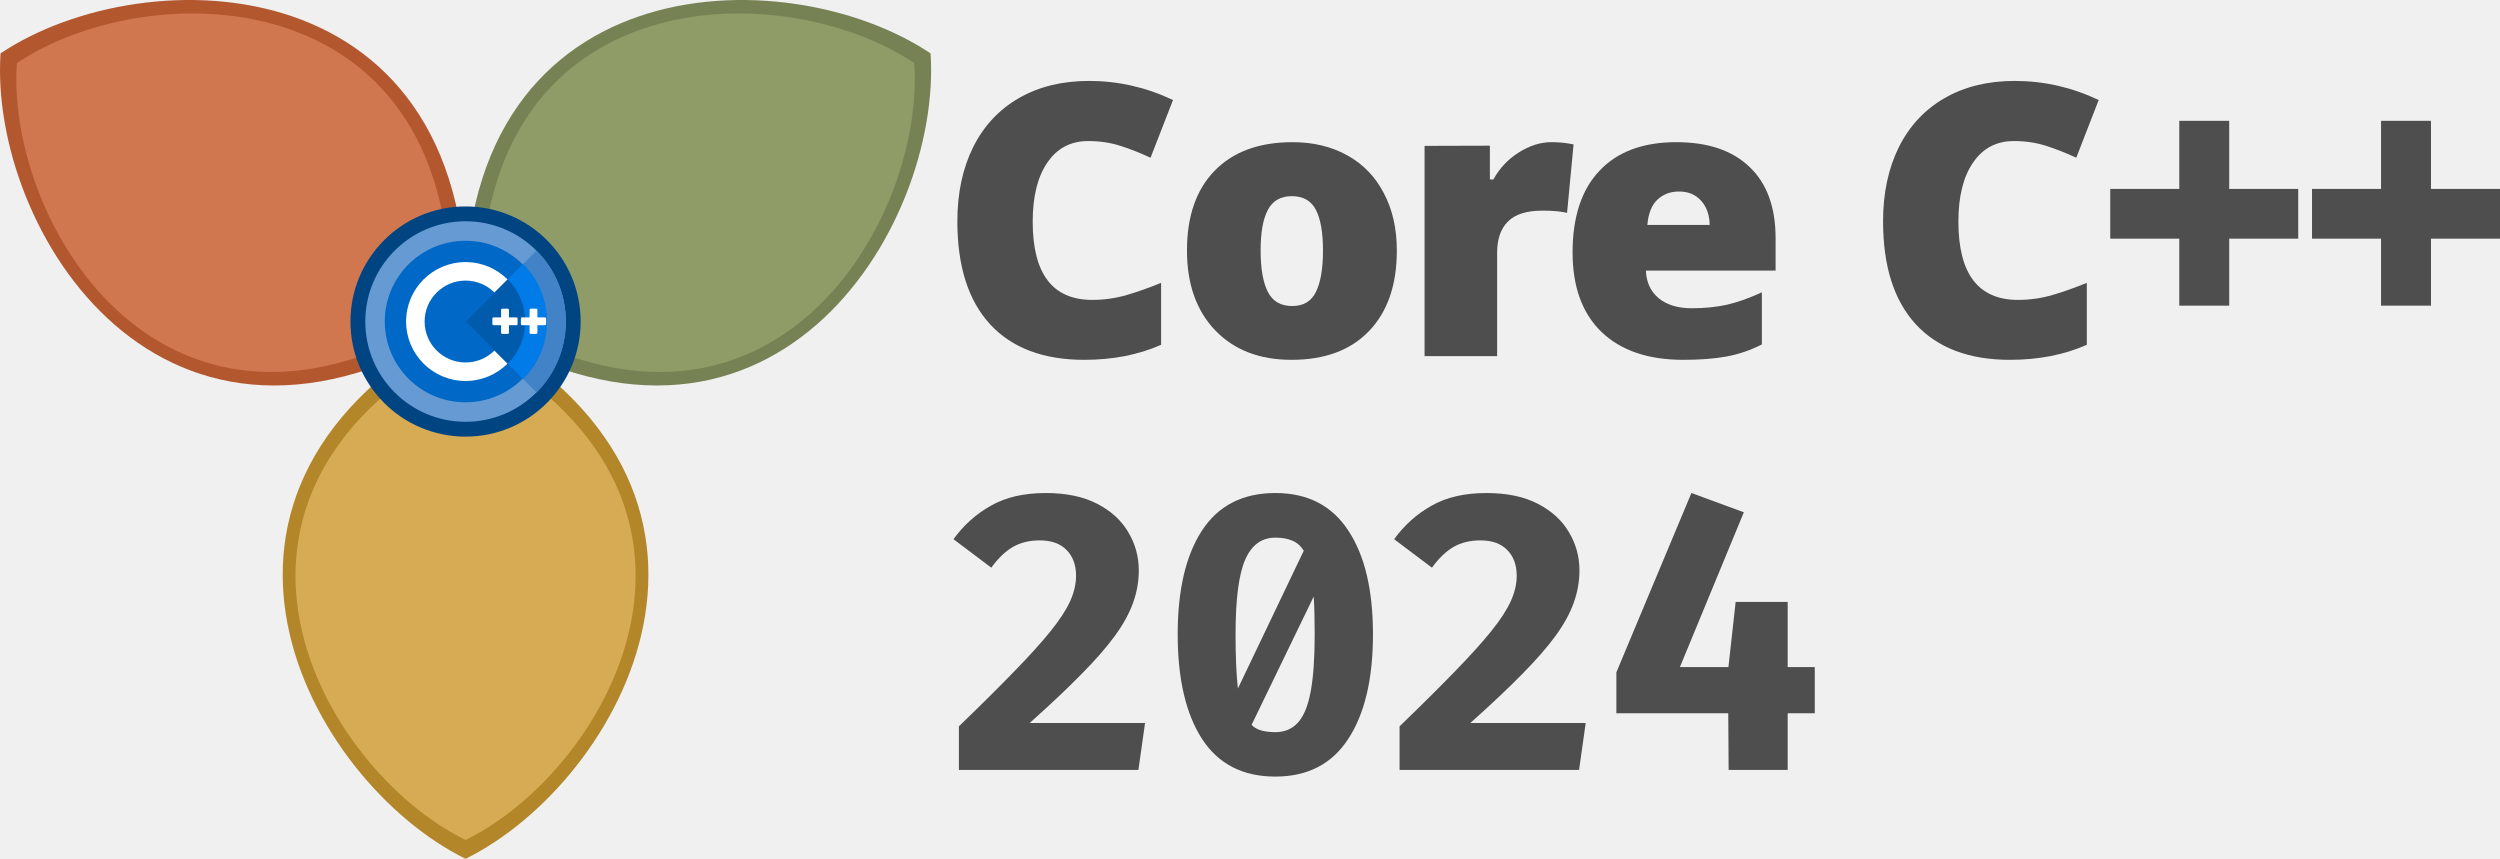
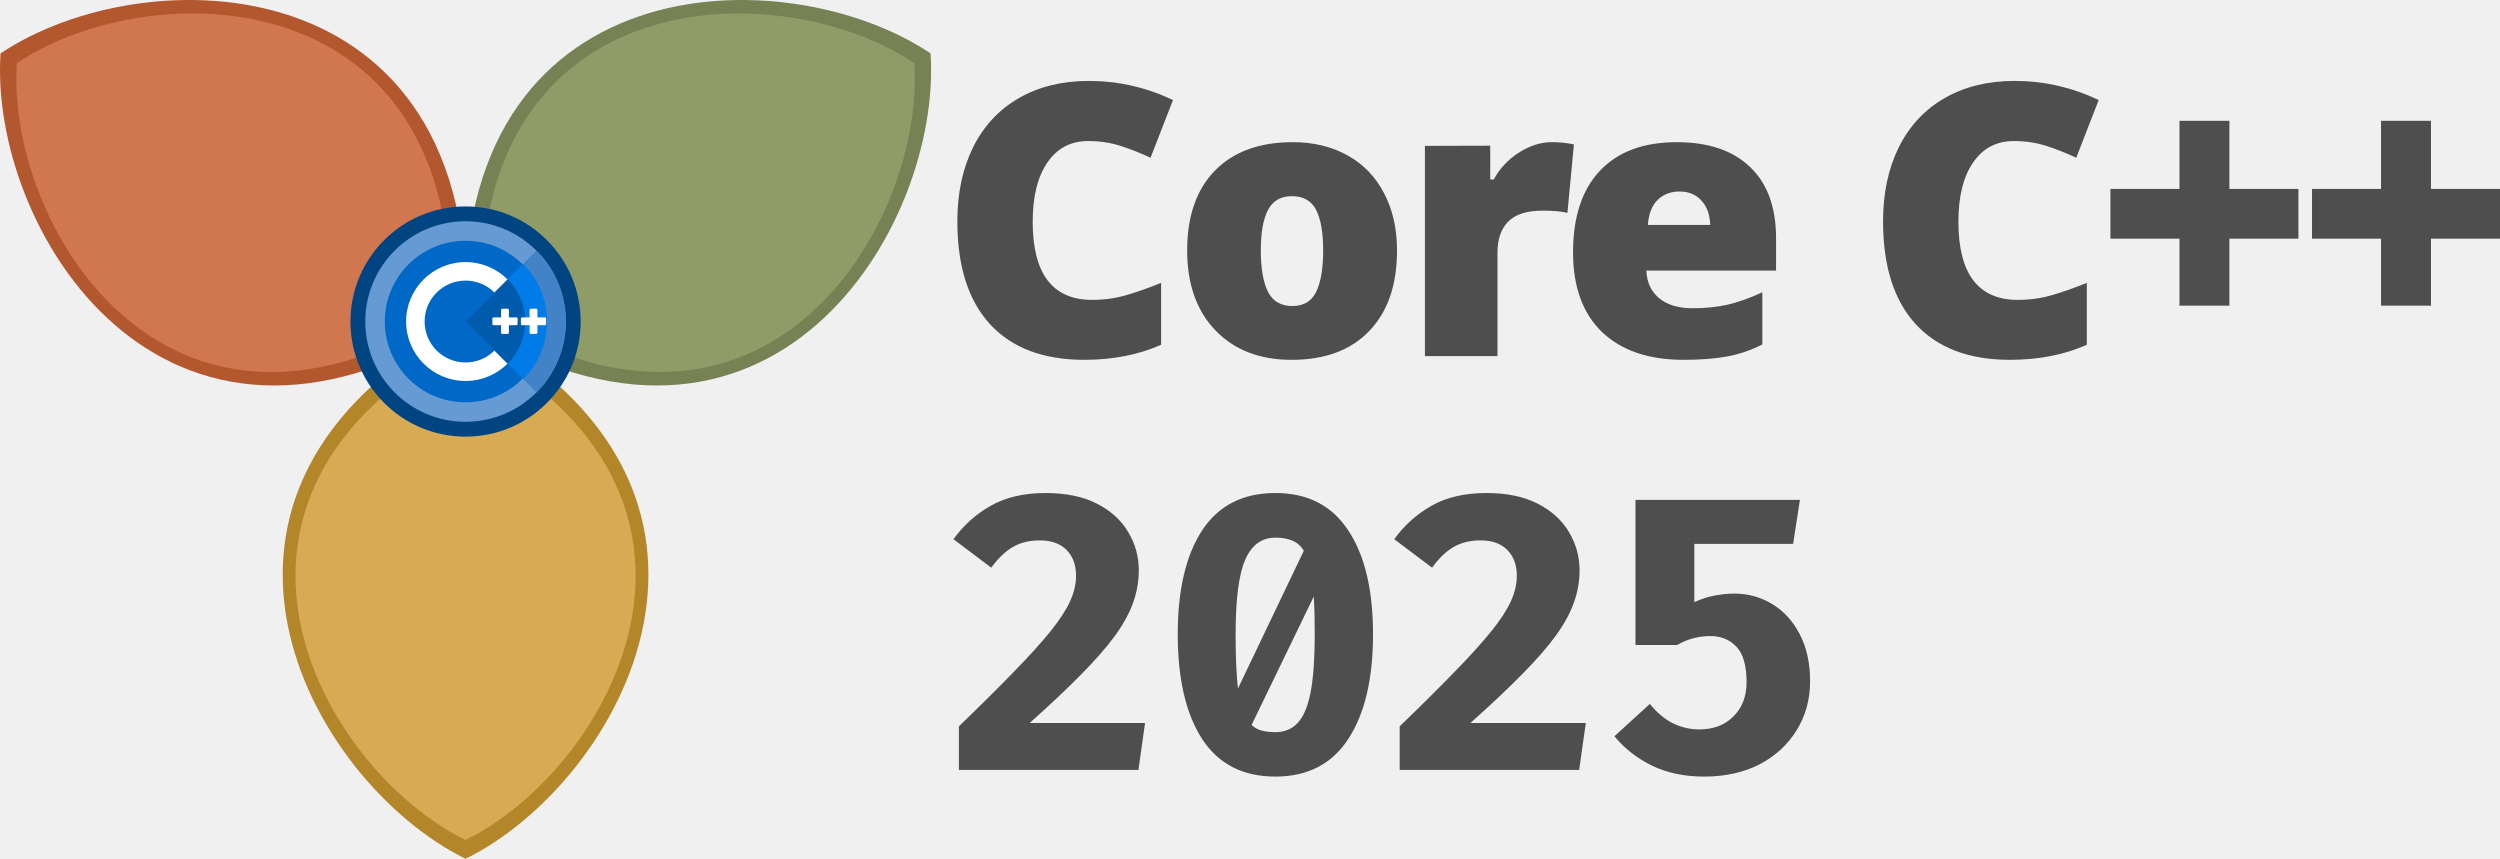
<svg xmlns="http://www.w3.org/2000/svg" version="1.1" id="Layer_1" x="0px" y="0px" width="192.963" height="66.286" viewBox="0 0 192.963 66.286" enable-background="new 0 0 185 188" xml:space="preserve">
  <defs id="defs233">
    <radialGradient gradientUnits="userSpaceOnUse" gradientTransform="matrix(0.498,0,0,0.498,172.2891,79.7388)" r="20.114" cy="-60.055" cx="-310.583" id="SVGID_1_">
      <stop id="stop48" style="stop-color:#FFCF4F" offset="0" />
      <stop id="stop50" style="stop-color:#F4C236" offset="1" />
    </radialGradient>
    <radialGradient gradientUnits="userSpaceOnUse" gradientTransform="matrix(0.498,0,0,0.498,172.2891,79.7388)" r="27.658" cy="-70.27" cx="-322.635" id="SVGID_2_">
      <stop id="stop55" style="stop-color:#08A960" offset="0" />
      <stop id="stop57" style="stop-color:#07914B" offset="1" />
    </radialGradient>
    <radialGradient gradientUnits="userSpaceOnUse" gradientTransform="matrix(0.498,0,0,0.498,172.2891,79.7388)" r="40.54" cy="-109.951" cx="-313.183" id="SVGID_3_">
      <stop id="stop62" style="stop-color:#567FC0" offset="0" />
      <stop id="stop64" style="stop-color:#557FC0" offset="1" />
    </radialGradient>
    <radialGradient gradientUnits="userSpaceOnUse" gradientTransform="matrix(0.498,0,0,0.498,172.2891,79.7388)" r="33.058" cy="-119.916" cx="-301.119" id="SVGID_4_">
      <stop id="stop69" style="stop-color:#E14C40" offset="0" />
      <stop id="stop71" style="stop-color:#CD392D" offset="1" />
    </radialGradient>
    <filter style="color-interpolation-filters:sRGB" id="filter4319">
      <feColorMatrix values="0.21 0.72 0.072 0 0 0.21 0.72 0.072 0 0 0.21 0.72 0.072 0 0 0 0 0 1 0 " id="feColorMatrix4317" />
    </filter>
    <radialGradient gradientUnits="userSpaceOnUse" gradientTransform="matrix(0.498,0,0,0.498,172.2891,79.7388)" r="20.114" cy="66.455" cx="-310.583" id="SVGID_5_">
      <stop id="stop124" style="stop-color:#CCCCCC" offset="0" />
      <stop id="stop126" style="stop-color:#C0C0C0" offset="1" />
    </radialGradient>
    <radialGradient gradientUnits="userSpaceOnUse" gradientTransform="matrix(0.498,0,0,0.498,172.2891,79.7388)" r="27.658" cy="56.241" cx="-322.635" id="SVGID_6_">
      <stop id="stop131" style="stop-color:#A0A0A0" offset="0" />
      <stop id="stop133" style="stop-color:#7B7B7B" offset="1" />
    </radialGradient>
    <radialGradient gradientUnits="userSpaceOnUse" gradientTransform="matrix(0.498,0,0,0.498,172.2891,79.7388)" r="40.54" cy="16.559" cx="-313.183" id="SVGID_7_">
      <stop id="stop138" style="stop-color:#848484" offset="0" />
      <stop id="stop140" style="stop-color:#838383" offset="1" />
    </radialGradient>
    <radialGradient gradientUnits="userSpaceOnUse" gradientTransform="matrix(0.498,0,0,0.498,172.2891,79.7388)" r="33.058" cy="6.594" cx="-301.119" id="SVGID_8_">
      <stop id="stop145" style="stop-color:#626262" offset="0" />
      <stop id="stop147" style="stop-color:#474747" offset="1" />
    </radialGradient>
    <radialGradient gradientUnits="userSpaceOnUse" gradientTransform="matrix(0.498,0,0,0.498,172.2891,79.7388)" r="20.114" cy="192.965" cx="-310.265" id="SVGID_9_">
      <stop id="stop200" style="stop-color:#FFCF4F" offset="0" />
      <stop id="stop202" style="stop-color:#F4C236" offset="1" />
    </radialGradient>
    <radialGradient gradientUnits="userSpaceOnUse" gradientTransform="matrix(0.498,0,0,0.498,172.2891,79.7388)" r="27.658" cy="182.751" cx="-322.317" id="SVGID_10_">
      <stop id="stop207" style="stop-color:#08A960" offset="0" />
      <stop id="stop209" style="stop-color:#07914B" offset="1" />
    </radialGradient>
    <radialGradient gradientUnits="userSpaceOnUse" gradientTransform="matrix(0.498,0,0,0.498,172.2891,79.7388)" r="40.54" cy="143.069" cx="-312.865" id="SVGID_11_">
      <stop id="stop214" style="stop-color:#567FC0" offset="0" />
      <stop id="stop216" style="stop-color:#557FC0" offset="1" />
    </radialGradient>
    <radialGradient gradientUnits="userSpaceOnUse" gradientTransform="matrix(0.498,0,0,0.498,172.2891,79.7388)" r="33.058" cy="133.104" cx="-300.801" id="SVGID_12_">
      <stop id="stop221" style="stop-color:#E14C40" offset="0" />
      <stop id="stop223" style="stop-color:#CD392D" offset="1" />
    </radialGradient>
  </defs>
  <g id="layer2" style="display:none" transform="translate(-3.1831818e-8,0.5142064)">
    <g id="g133" transform="matrix(1.027803,0,0,1.027803,-5.588682,8.377717)">
      <g aria-label="Core C++ 2022 " id="text94" style="font-size:28.54px;line-height:0;font-family:'WLM Idea';-inkscape-font-specification:'WLM Idea';letter-spacing:0px;word-spacing:0px;fill:#4e4e4e;stroke-width:0.557px">
        <path d="m 87.157,1.941 q -1.965,0 -3.066,1.617 -1.101,1.603 -1.101,4.431 0,5.881 4.473,5.881 1.352,0 2.62,-0.376 1.268,-0.376 2.55,-0.906 v 4.654 q -2.55,1.129 -5.769,1.129 -4.613,0 -7.079,-2.676 -2.453,-2.676 -2.453,-7.734 0,-3.163 1.185,-5.56 1.198,-2.397 3.428,-3.679 2.244,-1.296 5.268,-1.296 3.303,0 6.313,1.435 L 91.84,3.195 Q 90.711,2.666 89.582,2.303 88.453,1.941 87.157,1.941 Z" style="line-height:110%;letter-spacing:-1.013px" id="path9544" />
        <path d="m 110.35,10.163 q 0,3.874 -2.09,6.048 -2.076,2.16 -5.825,2.16 -3.595,0 -5.727,-2.216 -2.118,-2.216 -2.118,-5.992 0,-3.86 2.076,-5.992 2.09,-2.146 5.853,-2.146 2.327,0 4.111,0.989 1.784,0.989 2.745,2.843 0.975,1.839 0.975,4.306 z m -10.229,0 q 0,2.035 0.543,3.108 0.543,1.059 1.826,1.059 1.268,0 1.784,-1.059 0.53,-1.073 0.53,-3.108 0,-2.021 -0.53,-3.052 -0.53,-1.031 -1.812,-1.031 -1.254,0 -1.798,1.031 -0.543,1.017 -0.543,3.052 z" style="line-height:110%;letter-spacing:-1.013px" id="path9546" />
        <path d="m 121.977,2.025 q 0.711,0 1.352,0.111 l 0.307,0.056 -0.488,5.142 q -0.669,-0.167 -1.853,-0.167 -1.784,0 -2.592,0.822 -0.808,0.808 -0.808,2.341 v 7.762 H 112.445 V 2.303 l 4.905,-0.014 v 2.536 h 0.265 q 0.683,-1.254 1.895,-2.021 1.226,-0.78 2.467,-0.78 z" style="line-height:110%;letter-spacing:-1.013px" id="path9548" />
        <path d="m 131.875,18.371 q -3.944,0 -6.132,-2.09 -2.174,-2.104 -2.174,-5.978 0,-3.999 2.021,-6.132 2.021,-2.146 5.769,-2.146 3.567,0 5.505,1.867 1.951,1.853 1.951,5.351 v 2.425 h -9.741 q 0.056,1.324 0.962,2.076 0.92,0.753 2.494,0.753 1.435,0 2.634,-0.265 1.212,-0.279 2.62,-0.934 v 3.916 q -1.282,0.655 -2.648,0.906 -1.366,0.251 -3.261,0.251 z M 131.555,5.731 q -0.962,0 -1.617,0.613 -0.641,0.599 -0.753,1.895 h 4.682 q -0.028,-1.143 -0.655,-1.826 -0.613,-0.683 -1.658,-0.683 z" style="line-height:110%;letter-spacing:-1.013px" id="path9550" />
        <path d="m 156.675,1.941 q -1.965,0 -3.066,1.617 -1.101,1.603 -1.101,4.431 0,5.881 4.473,5.881 1.352,0 2.62,-0.376 1.268,-0.376 2.55,-0.906 v 4.654 q -2.55,1.129 -5.769,1.129 -4.613,0 -7.079,-2.676 -2.453,-2.676 -2.453,-7.734 0,-3.163 1.185,-5.56 1.198,-2.397 3.428,-3.679 2.244,-1.296 5.268,-1.296 3.303,0 6.313,1.435 l -1.686,4.334 q -1.129,-0.53 -2.258,-0.892 -1.129,-0.362 -2.425,-0.362 z" style="line-height:110%;letter-spacing:-1.013px" id="path9552" />
        <path d="M 169.11,9.271 H 163.926 V 5.536 h 5.184 V 0.422 h 3.749 V 5.536 h 5.184 v 3.735 h -5.184 v 5.031 h -3.749 z" style="line-height:110%;letter-spacing:-1.013px" id="path9554" />
        <path d="M 184.248,9.271 H 179.064 V 5.536 h 5.184 V 0.422 h 3.749 V 5.536 h 5.184 v 3.735 h -5.184 v 5.031 h -3.749 z" style="line-height:110%;letter-spacing:-1.013px" id="path9556" />
        <path d="m 83.962,28.373 q 2.312,0 3.864,0.805 1.566,0.805 2.342,2.137 0.79,1.317 0.79,2.869 0,1.229 -0.424,2.415 -0.41,1.171 -1.361,2.488 -0.951,1.303 -2.532,2.898 -1.566,1.595 -3.878,3.659 h 8.664 l -0.498,3.527 H 77.449 v -3.278 q 2.503,-2.415 4.186,-4.157 1.698,-1.742 2.708,-3 1.025,-1.273 1.464,-2.254 0.439,-0.981 0.439,-1.888 0,-1.229 -0.717,-1.947 -0.703,-0.717 -2.005,-0.717 -1.156,0 -2.005,0.483 -0.849,0.483 -1.639,1.566 l -2.839,-2.137 q 1.142,-1.581 2.81,-2.517 1.668,-0.951 4.113,-0.951 z" style="font-weight:bold;line-height:110%;font-family:'Fira Code';-inkscape-font-specification:'Fira Code Bold';letter-spacing:-1.013px" id="path9558" />
        <path d="m 101.215,28.373 q 3.63,0 5.474,2.81 1.859,2.795 1.859,7.801 0,5.02 -1.859,7.859 -1.844,2.825 -5.474,2.825 -3.659,0 -5.503,-2.825 -1.829,-2.839 -1.829,-7.859 0,-5.005 1.829,-7.801 1.844,-2.81 5.503,-2.81 z m 0,3.352 q -1.551,0 -2.269,1.668 -0.717,1.654 -0.717,5.591 0,1.288 0.044,2.298 0.044,0.995 0.132,1.771 l 4.947,-10.348 q -0.351,-0.556 -0.878,-0.761 -0.512,-0.22 -1.259,-0.22 z m 2.956,7.259 q 0,-1.683 -0.073,-2.839 l -4.669,9.645 q 0.322,0.307 0.761,0.424 0.454,0.117 1.025,0.117 1.039,0 1.683,-0.703 0.659,-0.703 0.966,-2.312 0.307,-1.625 0.307,-4.332 z" style="font-weight:bold;line-height:110%;font-family:'Fira Code';-inkscape-font-specification:'Fira Code Bold';letter-spacing:-1.013px" id="path9560" />
        <path d="m 117.063,28.373 q 2.312,0 3.864,0.805 1.566,0.805 2.342,2.137 0.79,1.317 0.79,2.869 0,1.229 -0.424,2.415 -0.41,1.171 -1.361,2.488 -0.951,1.303 -2.532,2.898 -1.566,1.595 -3.878,3.659 h 8.664 l -0.498,3.527 H 110.55 v -3.278 q 2.503,-2.415 4.186,-4.157 1.698,-1.742 2.708,-3 1.025,-1.273 1.464,-2.254 0.439,-0.981 0.439,-1.888 0,-1.229 -0.717,-1.947 -0.703,-0.717 -2.005,-0.717 -1.156,0 -2.005,0.483 -0.849,0.483 -1.639,1.566 l -2.839,-2.137 q 1.142,-1.581 2.81,-2.517 1.668,-0.951 4.113,-0.951 z" style="font-weight:bold;line-height:110%;font-family:'Fira Code';-inkscape-font-specification:'Fira Code Bold';letter-spacing:-1.013px" id="path9562" />
        <path d="m 133.613,28.373 q 2.312,0 3.864,0.805 1.566,0.805 2.342,2.137 0.79,1.317 0.79,2.869 0,1.229 -0.424,2.415 -0.41,1.171 -1.361,2.488 -0.951,1.303 -2.532,2.898 -1.566,1.595 -3.878,3.659 h 8.664 l -0.498,3.527 h -13.48 v -3.278 q 2.503,-2.415 4.186,-4.157 1.698,-1.742 2.708,-3 1.024,-1.273 1.464,-2.254 0.439,-0.981 0.439,-1.888 0,-1.229 -0.717,-1.947 -0.703,-0.717 -2.005,-0.717 -1.156,0 -2.005,0.483 -0.849,0.483 -1.639,1.566 l -2.839,-2.137 q 1.142,-1.581 2.81,-2.517 1.668,-0.951 4.113,-0.951 z" style="font-weight:bold;line-height:110%;font-family:'Fira Code';-inkscape-font-specification:'Fira Code Bold';letter-spacing:-1.013px" id="path9564" />
      </g>
      <g aria-label=" " id="text122" style="font-size:28.615px;line-height:125%;font-family:'WLM Idea';-inkscape-font-specification:'WLM Idea';letter-spacing:0px;word-spacing:0px;fill:#4e4e4e;stroke-width:0.715px" />
    </g>
  </g>
  <g id="g9362" style="display:none" transform="translate(-3.1831818e-8,0.5142064)">
    <g id="g9360" transform="matrix(1.027803,0,0,1.027803,-5.588682,8.377717)">
      <text id="text9352" y="18.092" x="75.883" style="font-style:normal;font-variant:normal;font-weight:normal;font-stretch:normal;font-size:28.54px;line-height:0;font-family:'WLM Idea';-inkscape-font-specification:'WLM Idea';text-align:start;letter-spacing:0px;word-spacing:0px;text-anchor:start;fill:#4e4e4e;fill-opacity:1;stroke:none;stroke-width:0.557px;stroke-linecap:butt;stroke-linejoin:miter;stroke-opacity:1" xml:space="preserve">
        <tspan style="font-style:normal;font-variant:normal;font-weight:normal;font-stretch:normal;font-size:28.54px;line-height:110%;font-family:'WLM Idea';-inkscape-font-specification:'WLM Idea';letter-spacing:-1.013px;fill:#4e4e4e;fill-opacity:1;stroke-width:0.557px" x="75.883" y="18.092" id="tspan9346">Core C++</tspan>
        <tspan style="font-style:normal;font-variant:normal;font-weight:bold;font-stretch:normal;font-size:28.54px;line-height:110%;font-family:'Fira Code';-inkscape-font-specification:'Fira Code Bold';letter-spacing:-1.013px;fill:#4e4e4e;fill-opacity:1;stroke-width:0.557px" id="tspan9348" x="75.883" y="49.171">2022</tspan>
        <tspan id="tspan9350" y="65.183" x="75.883" style="font-size:28.54px;line-height:125%;stroke-width:0.557px" />
      </text>
      <text xml:space="preserve" style="font-style:normal;font-variant:normal;font-weight:normal;font-stretch:normal;font-size:28.615px;line-height:125%;font-family:'WLM Idea';-inkscape-font-specification:'WLM Idea';text-align:start;letter-spacing:0px;word-spacing:0px;text-anchor:start;fill:#4e4e4e;fill-opacity:1;stroke:none;stroke-width:0.715px;stroke-linecap:butt;stroke-linejoin:miter;stroke-opacity:1" x="73.049" y="50.501" id="text9358">
-         <tspan x="73.049" y="75.856" style="letter-spacing:-1.3px;fill:#4e4e4e;fill-opacity:1;stroke-width:0.715px" id="tspan9354" />
+         <tspan x="73.049" y="75.856" id="tspan9354" style="letter-spacing:-1.3px;fill:#4e4e4e;fill-opacity:1;stroke-width:0.715px" />
        <tspan x="73.049" y="111.624" id="tspan9356" />
      </text>
    </g>
  </g>
  <g transform="translate(-3.1831818e-8,0.5142064)" style="display:none" id="g144">
    <g transform="matrix(1.027803,0,0,1.027803,-5.588682,8.377717)" id="g142">
      <text xml:space="preserve" style="font-style:normal;font-variant:normal;font-weight:normal;font-stretch:normal;font-size:28.54px;line-height:0;font-family:'WLM Idea';-inkscape-font-specification:'WLM Idea';text-align:start;letter-spacing:0px;word-spacing:0px;text-anchor:start;fill:#4e4e4e;fill-opacity:1;stroke:none;stroke-width:0.557px;stroke-linecap:butt;stroke-linejoin:miter;stroke-opacity:1" x="75.883" y="18.092" id="text134">
        <tspan id="tspan128" y="18.092" x="75.883" style="font-style:normal;font-variant:normal;font-weight:normal;font-stretch:normal;font-size:28.54px;line-height:110%;font-family:'WLM Idea';-inkscape-font-specification:'WLM Idea';letter-spacing:-1.013px;fill:#4e4e4e;fill-opacity:1;stroke-width:0.557px">Core C++</tspan>
        <tspan y="49.171" x="75.883" id="tspan130" style="font-style:normal;font-variant:normal;font-weight:bold;font-stretch:normal;font-size:28.54px;line-height:110%;font-family:'Fira Code';-inkscape-font-specification:'Fira Code Bold';letter-spacing:-1.013px;fill:#4e4e4e;fill-opacity:1;stroke-width:0.557px">2023</tspan>
-         <tspan style="font-size:28.54px;line-height:125%;stroke-width:0.557px" x="75.883" y="65.183" id="tspan132" />
+         <tspan x="75.883" y="65.183" id="tspan132" style="font-size:28.54px;line-height:125%;stroke-width:0.557px" />
      </text>
      <text id="text140" y="50.501" x="73.049" style="font-style:normal;font-variant:normal;font-weight:normal;font-stretch:normal;font-size:28.615px;line-height:125%;font-family:'WLM Idea';-inkscape-font-specification:'WLM Idea';text-align:start;letter-spacing:0px;word-spacing:0px;text-anchor:start;fill:#4e4e4e;fill-opacity:1;stroke:none;stroke-width:0.715px;stroke-linecap:butt;stroke-linejoin:miter;stroke-opacity:1" xml:space="preserve">
-         <tspan id="tspan136" style="letter-spacing:-1.3px;fill:#4e4e4e;fill-opacity:1;stroke-width:0.715px" y="75.856" x="73.049" />
+         <tspan id="tspan136" y="75.856" x="73.049" style="letter-spacing:-1.3px;fill:#4e4e4e;fill-opacity:1;stroke-width:0.715px" />
        <tspan id="tspan138" y="111.624" x="73.049" />
      </text>
    </g>
  </g>
  <g id="g162" style="display:none" transform="translate(-3.1831818e-8,0.5142064)">
    <g id="g160" transform="matrix(1.027803,0,0,1.027803,-5.588682,8.377717)">
      <g aria-label="Core C++ 2023 " style="font-style:normal;font-variant:normal;font-weight:normal;font-stretch:normal;font-size:28.54px;line-height:0;font-family:'WLM Idea';-inkscape-font-specification:'WLM Idea';text-align:start;letter-spacing:0px;word-spacing:0px;text-anchor:start;fill:#4e4e4e;fill-opacity:1;stroke:none;stroke-width:0.557px;stroke-linecap:butt;stroke-linejoin:miter;stroke-opacity:1" id="text152">
        <path d="m 87.157,1.941 q -1.965,0 -3.066,1.617 -1.101,1.603 -1.101,4.431 0,5.881 4.473,5.881 1.352,0 2.62,-0.376 1.268,-0.376 2.55,-0.906 v 4.654 q -2.55,1.129 -5.769,1.129 -4.613,0 -7.079,-2.676 -2.453,-2.676 -2.453,-7.734 0,-3.163 1.185,-5.56 1.198,-2.397 3.428,-3.679 2.244,-1.296 5.268,-1.296 3.303,0 6.313,1.435 L 91.84,3.195 Q 90.711,2.666 89.582,2.303 88.453,1.941 87.157,1.941 Z" style="font-style:normal;font-variant:normal;font-weight:normal;font-stretch:normal;font-size:28.54px;line-height:110%;font-family:'WLM Idea';-inkscape-font-specification:'WLM Idea';letter-spacing:-1.013px;fill:#4e4e4e;fill-opacity:1;stroke-width:0.557px" id="path164" />
        <path d="m 110.336,10.163 q 0,3.874 -2.09,6.048 -2.076,2.16 -5.825,2.16 -3.595,0 -5.727,-2.216 -2.118,-2.216 -2.118,-5.992 0,-3.86 2.076,-5.992 2.09,-2.146 5.853,-2.146 2.327,0 4.111,0.989 1.784,0.989 2.745,2.843 0.975,1.839 0.975,4.306 z m -10.229,0 q 0,2.035 0.543,3.108 0.543,1.059 1.826,1.059 1.268,0 1.784,-1.059 0.53,-1.073 0.53,-3.108 0,-2.021 -0.53,-3.052 -0.53,-1.031 -1.812,-1.031 -1.254,0 -1.798,1.031 -0.543,1.017 -0.543,3.052 z" style="font-style:normal;font-variant:normal;font-weight:normal;font-stretch:normal;font-size:28.54px;line-height:110%;font-family:'WLM Idea';-inkscape-font-specification:'WLM Idea';letter-spacing:-1.013px;fill:#4e4e4e;fill-opacity:1;stroke-width:0.557px" id="path166" />
        <path d="m 121.949,2.025 q 0.711,0 1.352,0.111 l 0.307,0.056 -0.488,5.142 q -0.669,-0.167 -1.853,-0.167 -1.784,0 -2.592,0.822 -0.808,0.808 -0.808,2.341 v 7.762 h -5.449 V 2.303 l 4.905,-0.014 v 2.536 h 0.265 q 0.683,-1.254 1.895,-2.021 1.226,-0.78 2.467,-0.78 z" style="font-style:normal;font-variant:normal;font-weight:normal;font-stretch:normal;font-size:28.54px;line-height:110%;font-family:'WLM Idea';-inkscape-font-specification:'WLM Idea';letter-spacing:-1.013px;fill:#4e4e4e;fill-opacity:1;stroke-width:0.557px" id="path168" />
        <path d="m 131.84,18.371 q -3.944,0 -6.132,-2.09 -2.174,-2.104 -2.174,-5.978 0,-3.999 2.021,-6.132 2.021,-2.146 5.769,-2.146 3.567,0 5.505,1.867 1.951,1.853 1.951,5.351 v 2.425 h -9.741 q 0.056,1.324 0.962,2.076 0.92,0.753 2.494,0.753 1.435,0 2.634,-0.265 1.212,-0.279 2.62,-0.934 v 3.916 q -1.282,0.655 -2.648,0.906 -1.366,0.251 -3.261,0.251 z M 131.52,5.731 q -0.962,0 -1.617,0.613 -0.641,0.599 -0.753,1.895 h 4.682 q -0.028,-1.143 -0.655,-1.826 -0.613,-0.683 -1.658,-0.683 z" style="font-style:normal;font-variant:normal;font-weight:normal;font-stretch:normal;font-size:28.54px;line-height:110%;font-family:'WLM Idea';-inkscape-font-specification:'WLM Idea';letter-spacing:-1.013px;fill:#4e4e4e;fill-opacity:1;stroke-width:0.557px" id="path170" />
        <path d="m 156.675,1.941 q -1.965,0 -3.066,1.617 -1.101,1.603 -1.101,4.431 0,5.881 4.473,5.881 1.352,0 2.62,-0.376 1.268,-0.376 2.55,-0.906 v 4.654 q -2.55,1.129 -5.769,1.129 -4.613,0 -7.079,-2.676 -2.453,-2.676 -2.453,-7.734 0,-3.163 1.185,-5.56 1.198,-2.397 3.428,-3.679 2.244,-1.296 5.268,-1.296 3.303,0 6.313,1.435 l -1.686,4.334 q -1.129,-0.53 -2.258,-0.892 -1.129,-0.362 -2.425,-0.362 z" style="font-style:normal;font-variant:normal;font-weight:normal;font-stretch:normal;font-size:28.54px;line-height:110%;font-family:'WLM Idea';-inkscape-font-specification:'WLM Idea';letter-spacing:-1.013px;fill:#4e4e4e;fill-opacity:1;stroke-width:0.557px" id="path172" />
        <path d="m 169.096,9.271 h -5.184 V 5.536 h 5.184 V 0.422 h 3.749 V 5.536 h 5.184 v 3.735 h -5.184 v 5.031 h -3.749 z" style="font-style:normal;font-variant:normal;font-weight:normal;font-stretch:normal;font-size:28.54px;line-height:110%;font-family:'WLM Idea';-inkscape-font-specification:'WLM Idea';letter-spacing:-1.013px;fill:#4e4e4e;fill-opacity:1;stroke-width:0.557px" id="path174" />
        <path d="M 184.248,9.271 H 179.064 V 5.536 h 5.184 V 0.422 h 3.749 V 5.536 h 5.184 v 3.735 h -5.184 v 5.031 h -3.749 z" style="font-style:normal;font-variant:normal;font-weight:normal;font-stretch:normal;font-size:28.54px;line-height:110%;font-family:'WLM Idea';-inkscape-font-specification:'WLM Idea';letter-spacing:-1.013px;fill:#4e4e4e;fill-opacity:1;stroke-width:0.557px" id="path176" />
        <path d="m 83.962,28.373 q 2.312,0 3.864,0.805 1.566,0.805 2.342,2.137 0.79,1.317 0.79,2.869 0,1.229 -0.424,2.415 -0.41,1.171 -1.361,2.488 -0.951,1.303 -2.532,2.898 -1.566,1.595 -3.878,3.659 h 8.664 l -0.498,3.527 H 77.449 v -3.278 q 2.503,-2.415 4.186,-4.157 1.698,-1.742 2.708,-3 1.025,-1.273 1.464,-2.254 0.439,-0.981 0.439,-1.888 0,-1.229 -0.717,-1.947 -0.703,-0.717 -2.005,-0.717 -1.156,0 -2.005,0.483 -0.849,0.483 -1.639,1.566 l -2.839,-2.137 q 1.142,-1.581 2.81,-2.517 1.668,-0.951 4.113,-0.951 z" style="font-style:normal;font-variant:normal;font-weight:bold;font-stretch:normal;font-size:28.54px;line-height:110%;font-family:'Fira Code';-inkscape-font-specification:'Fira Code Bold';letter-spacing:-1.013px;fill:#4e4e4e;fill-opacity:1;stroke-width:0.557px" id="path178" />
        <path d="m 101.211,28.373 q 3.63,0 5.474,2.81 1.859,2.795 1.859,7.801 0,5.02 -1.859,7.859 -1.844,2.825 -5.474,2.825 -3.659,0 -5.503,-2.825 -1.829,-2.839 -1.829,-7.859 0,-5.005 1.829,-7.801 1.844,-2.81 5.503,-2.81 z m 0,3.352 q -1.551,0 -2.269,1.668 -0.717,1.654 -0.717,5.591 0,1.288 0.044,2.298 0.044,0.995 0.132,1.771 L 103.347,32.705 q -0.351,-0.556 -0.878,-0.761 -0.512,-0.22 -1.259,-0.22 z m 2.956,7.259 q 0,-1.683 -0.073,-2.839 l -4.669,9.645 q 0.322,0.307 0.761,0.424 0.454,0.117 1.025,0.117 1.039,0 1.683,-0.703 0.659,-0.703 0.966,-2.312 0.307,-1.625 0.307,-4.332 z" style="font-style:normal;font-variant:normal;font-weight:bold;font-stretch:normal;font-size:28.54px;line-height:110%;font-family:'Fira Code';-inkscape-font-specification:'Fira Code Bold';letter-spacing:-1.013px;fill:#4e4e4e;fill-opacity:1;stroke-width:0.557px" id="path180" />
        <path d="m 117.054,28.373 q 2.312,0 3.864,0.805 1.566,0.805 2.342,2.137 0.79,1.317 0.79,2.869 0,1.229 -0.424,2.415 -0.41,1.171 -1.361,2.488 -0.951,1.303 -2.532,2.898 -1.566,1.595 -3.878,3.659 h 8.664 l -0.498,3.527 H 110.541 v -3.278 q 2.503,-2.415 4.186,-4.157 1.698,-1.742 2.708,-3 1.024,-1.273 1.464,-2.254 0.439,-0.981 0.439,-1.888 0,-1.229 -0.717,-1.947 -0.703,-0.717 -2.005,-0.717 -1.156,0 -2.005,0.483 -0.849,0.483 -1.639,1.566 l -2.839,-2.137 q 1.142,-1.581 2.81,-2.517 1.668,-0.951 4.113,-0.951 z" style="font-style:normal;font-variant:normal;font-weight:bold;font-stretch:normal;font-size:28.54px;line-height:110%;font-family:'Fira Code';-inkscape-font-specification:'Fira Code Bold';letter-spacing:-1.013px;fill:#4e4e4e;fill-opacity:1;stroke-width:0.557px" id="path182" />
        <path d="m 133.483,28.373 q 2.195,0 3.732,0.717 1.551,0.703 2.356,1.888 0.82,1.171 0.82,2.591 0,1.932 -1.142,3.132 -1.127,1.185 -3,1.727 2.093,0.278 3.439,1.434 1.347,1.142 1.347,3.6 0,1.712 -0.951,3.117 -0.937,1.405 -2.693,2.254 -1.756,0.834 -4.2,0.834 -2.269,0 -4.069,-0.79 -1.8,-0.805 -3.074,-2.254 l 2.605,-2.43 q 0.878,1.01 1.947,1.478 1.083,0.454 2.283,0.454 1.507,0 2.459,-0.761 0.951,-0.776 0.951,-2.225 0,-1.61 -0.907,-2.312 -0.893,-0.717 -2.532,-0.717 h -1.844 l 0.527,-3.191 h 1.317 q 1.346,0 2.195,-0.659 0.864,-0.659 0.864,-1.99 0,-1.142 -0.82,-1.8 -0.82,-0.659 -2.122,-0.659 -1.215,0 -2.21,0.468 -0.981,0.468 -1.844,1.288 l -2.371,-2.459 q 1.39,-1.346 3.117,-2.034 1.727,-0.703 3.82,-0.703 z" style="font-style:normal;font-variant:normal;font-weight:bold;font-stretch:normal;font-size:28.54px;line-height:110%;font-family:'Fira Code';-inkscape-font-specification:'Fira Code Bold';letter-spacing:-1.013px;fill:#4e4e4e;fill-opacity:1;stroke-width:0.557px" id="path184" />
      </g>
      <g aria-label=" " style="font-style:normal;font-variant:normal;font-weight:normal;font-stretch:normal;font-size:28.615px;line-height:125%;font-family:'WLM Idea';-inkscape-font-specification:'WLM Idea';text-align:start;letter-spacing:0px;word-spacing:0px;text-anchor:start;fill:#4e4e4e;fill-opacity:1;stroke:none;stroke-width:0.715px;stroke-linecap:butt;stroke-linejoin:miter;stroke-opacity:1" id="text158" />
    </g>
  </g>
  <g id="g161" style="display:none" transform="translate(-3.1831818e-8,0.5142064)">
    <g id="g159" transform="matrix(1.027803,0,0,1.027803,-5.588682,8.377717)">
      <text id="text151" y="18.092" x="75.883" style="font-style:normal;font-variant:normal;font-weight:normal;font-stretch:normal;font-size:28.54px;line-height:0;font-family:'WLM Idea';-inkscape-font-specification:'WLM Idea';text-align:start;letter-spacing:0px;word-spacing:0px;text-anchor:start;fill:#4e4e4e;fill-opacity:1;stroke:none;stroke-width:0.557px;stroke-linecap:butt;stroke-linejoin:miter;stroke-opacity:1" xml:space="preserve">
        <tspan style="font-style:normal;font-variant:normal;font-weight:normal;font-stretch:normal;font-size:28.54px;line-height:110%;font-family:'WLM Idea';-inkscape-font-specification:'WLM Idea';letter-spacing:-1.013px;fill:#4e4e4e;fill-opacity:1;stroke-width:0.557px" x="75.883" y="18.092" id="tspan145">Core C++</tspan>
        <tspan style="font-style:normal;font-variant:normal;font-weight:bold;font-stretch:normal;font-size:28.54px;line-height:110%;font-family:'Fira Code';-inkscape-font-specification:'Fira Code Bold';letter-spacing:-1.013px;fill:#4e4e4e;fill-opacity:1;stroke-width:0.557px" id="tspan147" x="75.883" y="49.171">2024</tspan>
        <tspan id="tspan149" y="65.183" x="75.883" style="font-size:28.54px;line-height:125%;stroke-width:0.557px" />
      </text>
      <text xml:space="preserve" style="font-style:normal;font-variant:normal;font-weight:normal;font-stretch:normal;font-size:28.615px;line-height:125%;font-family:'WLM Idea';-inkscape-font-specification:'WLM Idea';text-align:start;letter-spacing:0px;word-spacing:0px;text-anchor:start;fill:#4e4e4e;fill-opacity:1;stroke:none;stroke-width:0.715px;stroke-linecap:butt;stroke-linejoin:miter;stroke-opacity:1" x="73.049" y="50.501" id="text157">
-         <tspan x="73.049" y="75.856" style="letter-spacing:-1.3px;fill:#4e4e4e;fill-opacity:1;stroke-width:0.715px" id="tspan153" />
+         <tspan x="73.049" y="75.856" id="tspan153" style="letter-spacing:-1.3px;fill:#4e4e4e;fill-opacity:1;stroke-width:0.715px" />
        <tspan x="73.049" y="111.624" id="tspan155" />
      </text>
    </g>
  </g>
-   <g transform="translate(-3.1831818e-8,0.5142064)" style="display:inline" id="g197">
+   <g transform="translate(-3.1831818e-8,0.5142064)" style="display:none" id="g197">
    <g transform="matrix(1.027803,0,0,1.027803,-5.588682,8.377717)" id="g195">
      <g aria-label="Core C++ 2024 " style="font-style:normal;font-variant:normal;font-weight:normal;font-stretch:normal;font-size:28.54px;line-height:0;font-family:'WLM Idea';-inkscape-font-specification:'WLM Idea';text-align:start;letter-spacing:0px;word-spacing:0px;text-anchor:start;fill:#4e4e4e;fill-opacity:1;stroke:none;stroke-width:0.557px;stroke-linecap:butt;stroke-linejoin:miter;stroke-opacity:1" id="text187">
        <path d="m 87.157,1.941 q -1.965,0 -3.066,1.617 -1.101,1.603 -1.101,4.431 0,5.881 4.473,5.881 1.352,0 2.62,-0.376 1.268,-0.376 2.55,-0.906 v 4.654 q -2.55,1.129 -5.769,1.129 -4.613,0 -7.079,-2.676 -2.453,-2.676 -2.453,-7.734 0,-3.163 1.185,-5.56 1.198,-2.397 3.428,-3.679 2.244,-1.296 5.268,-1.296 3.303,0 6.313,1.435 L 91.84,3.195 Q 90.711,2.666 89.582,2.303 88.453,1.941 87.157,1.941 Z" style="font-style:normal;font-variant:normal;font-weight:normal;font-stretch:normal;font-size:28.54px;line-height:110%;font-family:'WLM Idea';-inkscape-font-specification:'WLM Idea';letter-spacing:-1.013px;fill:#4e4e4e;fill-opacity:1;stroke-width:0.557px" id="path199" />
        <path d="m 110.336,10.163 q 0,3.874 -2.09,6.048 -2.076,2.16 -5.825,2.16 -3.595,0 -5.727,-2.216 -2.118,-2.216 -2.118,-5.992 0,-3.86 2.076,-5.992 2.09,-2.146 5.853,-2.146 2.327,0 4.111,0.989 1.784,0.989 2.745,2.843 0.975,1.839 0.975,4.306 z m -10.229,0 q 0,2.035 0.543,3.108 0.543,1.059 1.826,1.059 1.268,0 1.784,-1.059 0.53,-1.073 0.53,-3.108 0,-2.021 -0.53,-3.052 -0.53,-1.031 -1.812,-1.031 -1.254,0 -1.798,1.031 -0.543,1.017 -0.543,3.052 z" style="font-style:normal;font-variant:normal;font-weight:normal;font-stretch:normal;font-size:28.54px;line-height:110%;font-family:'WLM Idea';-inkscape-font-specification:'WLM Idea';letter-spacing:-1.013px;fill:#4e4e4e;fill-opacity:1;stroke-width:0.557px" id="path201" />
        <path d="m 121.949,2.025 q 0.711,0 1.352,0.111 l 0.307,0.056 -0.488,5.142 q -0.669,-0.167 -1.853,-0.167 -1.784,0 -2.592,0.822 -0.808,0.808 -0.808,2.341 v 7.762 h -5.449 V 2.303 l 4.905,-0.014 v 2.536 h 0.265 q 0.683,-1.254 1.895,-2.021 1.226,-0.78 2.467,-0.78 z" style="font-style:normal;font-variant:normal;font-weight:normal;font-stretch:normal;font-size:28.54px;line-height:110%;font-family:'WLM Idea';-inkscape-font-specification:'WLM Idea';letter-spacing:-1.013px;fill:#4e4e4e;fill-opacity:1;stroke-width:0.557px" id="path203" />
        <path d="m 131.84,18.371 q -3.944,0 -6.132,-2.09 -2.174,-2.104 -2.174,-5.978 0,-3.999 2.021,-6.132 2.021,-2.146 5.769,-2.146 3.567,0 5.505,1.867 1.951,1.853 1.951,5.351 v 2.425 h -9.741 q 0.056,1.324 0.962,2.076 0.92,0.753 2.494,0.753 1.435,0 2.634,-0.265 1.212,-0.279 2.62,-0.934 v 3.916 q -1.282,0.655 -2.648,0.906 -1.366,0.251 -3.261,0.251 z M 131.52,5.731 q -0.962,0 -1.617,0.613 -0.641,0.599 -0.753,1.895 h 4.682 q -0.028,-1.143 -0.655,-1.826 -0.613,-0.683 -1.658,-0.683 z" style="font-style:normal;font-variant:normal;font-weight:normal;font-stretch:normal;font-size:28.54px;line-height:110%;font-family:'WLM Idea';-inkscape-font-specification:'WLM Idea';letter-spacing:-1.013px;fill:#4e4e4e;fill-opacity:1;stroke-width:0.557px" id="path205" />
        <path d="m 156.675,1.941 q -1.965,0 -3.066,1.617 -1.101,1.603 -1.101,4.431 0,5.881 4.473,5.881 1.352,0 2.62,-0.376 1.268,-0.376 2.55,-0.906 v 4.654 q -2.55,1.129 -5.769,1.129 -4.613,0 -7.079,-2.676 -2.453,-2.676 -2.453,-7.734 0,-3.163 1.185,-5.56 1.198,-2.397 3.428,-3.679 2.244,-1.296 5.268,-1.296 3.303,0 6.313,1.435 l -1.686,4.334 q -1.129,-0.53 -2.258,-0.892 -1.129,-0.362 -2.425,-0.362 z" style="font-style:normal;font-variant:normal;font-weight:normal;font-stretch:normal;font-size:28.54px;line-height:110%;font-family:'WLM Idea';-inkscape-font-specification:'WLM Idea';letter-spacing:-1.013px;fill:#4e4e4e;fill-opacity:1;stroke-width:0.557px" id="path207" />
        <path d="m 169.096,9.271 h -5.184 V 5.536 h 5.184 V 0.422 h 3.749 V 5.536 h 5.184 v 3.735 h -5.184 v 5.031 h -3.749 z" style="font-style:normal;font-variant:normal;font-weight:normal;font-stretch:normal;font-size:28.54px;line-height:110%;font-family:'WLM Idea';-inkscape-font-specification:'WLM Idea';letter-spacing:-1.013px;fill:#4e4e4e;fill-opacity:1;stroke-width:0.557px" id="path209" />
        <path d="M 184.248,9.271 H 179.064 V 5.536 h 5.184 V 0.422 h 3.749 V 5.536 h 5.184 v 3.735 h -5.184 v 5.031 h -3.749 z" style="font-style:normal;font-variant:normal;font-weight:normal;font-stretch:normal;font-size:28.54px;line-height:110%;font-family:'WLM Idea';-inkscape-font-specification:'WLM Idea';letter-spacing:-1.013px;fill:#4e4e4e;fill-opacity:1;stroke-width:0.557px" id="path211" />
        <path d="m 83.962,28.373 q 2.312,0 3.864,0.805 1.566,0.805 2.342,2.137 0.79,1.317 0.79,2.869 0,1.229 -0.424,2.415 -0.41,1.171 -1.361,2.488 -0.951,1.303 -2.532,2.898 -1.566,1.595 -3.878,3.659 h 8.664 l -0.498,3.527 H 77.449 v -3.278 q 2.503,-2.415 4.186,-4.157 1.698,-1.742 2.708,-3 1.025,-1.273 1.464,-2.254 0.439,-0.981 0.439,-1.888 0,-1.229 -0.717,-1.947 -0.703,-0.717 -2.005,-0.717 -1.156,0 -2.005,0.483 -0.849,0.483 -1.639,1.566 l -2.839,-2.137 q 1.142,-1.581 2.81,-2.517 1.668,-0.951 4.113,-0.951 z" style="font-style:normal;font-variant:normal;font-weight:bold;font-stretch:normal;font-size:28.54px;line-height:110%;font-family:'Fira Code';-inkscape-font-specification:'Fira Code Bold';letter-spacing:-1.013px;fill:#4e4e4e;fill-opacity:1;stroke-width:0.557px" id="path213" />
        <path d="m 101.211,28.373 q 3.63,0 5.474,2.81 1.859,2.795 1.859,7.801 0,5.02 -1.859,7.859 -1.844,2.825 -5.474,2.825 -3.659,0 -5.503,-2.825 -1.829,-2.839 -1.829,-7.859 0,-5.005 1.829,-7.801 1.844,-2.81 5.503,-2.81 z m 0,3.352 q -1.551,0 -2.269,1.668 -0.717,1.654 -0.717,5.591 0,1.288 0.044,2.298 0.044,0.995 0.132,1.771 L 103.347,32.705 q -0.351,-0.556 -0.878,-0.761 -0.512,-0.22 -1.259,-0.22 z m 2.956,7.259 q 0,-1.683 -0.073,-2.839 l -4.669,9.645 q 0.322,0.307 0.761,0.424 0.454,0.117 1.025,0.117 1.039,0 1.683,-0.703 0.659,-0.703 0.966,-2.312 0.307,-1.625 0.307,-4.332 z" style="font-style:normal;font-variant:normal;font-weight:bold;font-stretch:normal;font-size:28.54px;line-height:110%;font-family:'Fira Code';-inkscape-font-specification:'Fira Code Bold';letter-spacing:-1.013px;fill:#4e4e4e;fill-opacity:1;stroke-width:0.557px" id="path215" />
        <path d="m 117.054,28.373 q 2.312,0 3.864,0.805 1.566,0.805 2.342,2.137 0.79,1.317 0.79,2.869 0,1.229 -0.424,2.415 -0.41,1.171 -1.361,2.488 -0.951,1.303 -2.532,2.898 -1.566,1.595 -3.878,3.659 h 8.664 l -0.498,3.527 H 110.541 v -3.278 q 2.503,-2.415 4.186,-4.157 1.698,-1.742 2.708,-3 1.024,-1.273 1.464,-2.254 0.439,-0.981 0.439,-1.888 0,-1.229 -0.717,-1.947 -0.703,-0.717 -2.005,-0.717 -1.156,0 -2.005,0.483 -0.849,0.483 -1.639,1.566 l -2.839,-2.137 q 1.142,-1.581 2.81,-2.517 1.668,-0.951 4.113,-0.951 z" style="font-style:normal;font-variant:normal;font-weight:bold;font-stretch:normal;font-size:28.54px;line-height:110%;font-family:'Fira Code';-inkscape-font-specification:'Fira Code Bold';letter-spacing:-1.013px;fill:#4e4e4e;fill-opacity:1;stroke-width:0.557px" id="path217" />
        <path d="m 139.688,36.554 v 4.888 h 2.034 v 3.469 h -2.034 v 4.259 h -4.435 l -0.029,-4.259 h -8.401 v -3.074 l 5.635,-13.465 3.937,1.449 -4.801,11.621 h 3.644 l 0.542,-4.888 z" style="font-style:normal;font-variant:normal;font-weight:bold;font-stretch:normal;font-size:28.54px;line-height:110%;font-family:'Fira Code';-inkscape-font-specification:'Fira Code Bold';letter-spacing:-1.013px;fill:#4e4e4e;fill-opacity:1;stroke-width:0.557px" id="path219" />
      </g>
      <g aria-label=" " style="font-style:normal;font-variant:normal;font-weight:normal;font-stretch:normal;font-size:28.615px;line-height:125%;font-family:'WLM Idea';-inkscape-font-specification:'WLM Idea';text-align:start;letter-spacing:0px;word-spacing:0px;text-anchor:start;fill:#4e4e4e;fill-opacity:1;stroke:none;stroke-width:0.715px;stroke-linecap:butt;stroke-linejoin:miter;stroke-opacity:1" id="text193" />
+     </g>
+   </g>
+   <g id="g11" style="display:none" transform="translate(-3.1831818e-8,0.5142064)">
+     <g id="g10" transform="matrix(1.027803,0,0,1.027803,-5.588682,8.377717)">
+       <text id="text8" y="18.092" x="75.883" style="font-style:normal;font-variant:normal;font-weight:normal;font-stretch:normal;font-size:28.54px;line-height:0;font-family:'WLM Idea';-inkscape-font-specification:'WLM Idea';text-align:start;letter-spacing:0px;word-spacing:0px;text-anchor:start;fill:#4e4e4e;fill-opacity:1;stroke:none;stroke-width:0.557px;stroke-linecap:butt;stroke-linejoin:miter;stroke-opacity:1" xml:space="preserve">
+         <tspan style="font-style:normal;font-variant:normal;font-weight:normal;font-stretch:normal;font-size:28.54px;line-height:110%;font-family:'WLM Idea';-inkscape-font-specification:'WLM Idea';letter-spacing:-1.013px;fill:#4e4e4e;fill-opacity:1;stroke-width:0.557px" x="75.883" y="18.092" id="tspan6">Core C++</tspan>
+         <tspan style="font-style:normal;font-variant:normal;font-weight:bold;font-stretch:normal;font-size:28.54px;line-height:110%;font-family:'Fira Code';-inkscape-font-specification:'Fira Code Bold';letter-spacing:-1.013px;fill:#4e4e4e;fill-opacity:1;stroke-width:0.557px" id="tspan7" x="75.883" y="49.171">2025</tspan>
+         <tspan id="tspan8" y="65.183" x="75.883" style="font-size:28.54px;line-height:125%;stroke-width:0.557px" />
+       </text>
+       <text xml:space="preserve" style="font-style:normal;font-variant:normal;font-weight:normal;font-stretch:normal;font-size:28.615px;line-height:125%;font-family:'WLM Idea';-inkscape-font-specification:'WLM Idea';text-align:start;letter-spacing:0px;word-spacing:0px;text-anchor:start;fill:#4e4e4e;fill-opacity:1;stroke:none;stroke-width:0.715px;stroke-linecap:butt;stroke-linejoin:miter;stroke-opacity:1" x="73.049" y="50.501" id="text10">
+         <tspan x="73.049" y="50.501" id="tspan9" style="letter-spacing:-1.3px;fill:#4e4e4e;fill-opacity:1;stroke-width:0.715px" />
+         <tspan x="73.049" y="86.27" id="tspan10" />
+       </text>
+     </g>
+   </g>
+   <g id="g16" style="display:inline" transform="translate(-3.1831818e-8,0.5142064)">
+     <g id="g15" transform="matrix(1.027803,0,0,1.027803,-5.588682,8.377717)">
+       <g id="text13" style="font-size:28.54px;line-height:0;font-family:'WLM Idea';-inkscape-font-specification:'WLM Idea';letter-spacing:0px;word-spacing:0px;fill:#4e4e4e;stroke-width:0.557px" aria-label="Core C++&#10;2025&#10;">
+         <path style="line-height:110%;letter-spacing:-1.013px" d="m 87.157,1.941 q -1.965,0 -3.066,1.617 -1.101,1.603 -1.101,4.431 0,5.881 4.473,5.881 1.352,0 2.62,-0.376 1.268,-0.376 2.55,-0.906 v 4.654 q -2.55,1.129 -5.769,1.129 -4.613,0 -7.079,-2.676 -2.453,-2.676 -2.453,-7.734 0,-3.163 1.185,-5.56 1.198,-2.397 3.428,-3.679 2.244,-1.296 5.268,-1.296 3.303,0 6.313,1.435 L 91.84,3.195 Q 90.711,2.666 89.582,2.303 88.453,1.941 87.157,1.941 Z m 23.193,8.222 q 0,3.874 -2.09,6.048 -2.076,2.16 -5.825,2.16 -3.595,0 -5.727,-2.216 -2.118,-2.216 -2.118,-5.992 0,-3.86 2.076,-5.992 2.09,-2.146 5.853,-2.146 2.327,0 4.111,0.989 1.784,0.989 2.745,2.843 0.975,1.839 0.975,4.306 z m -10.229,0 q 0,2.035 0.543,3.108 0.543,1.059 1.826,1.059 1.268,0 1.784,-1.059 0.53,-1.073 0.53,-3.108 0,-2.021 -0.53,-3.052 -0.53,-1.031 -1.812,-1.031 -1.254,0 -1.798,1.031 -0.543,1.017 -0.543,3.052 z m 21.855,-8.138 q 0.711,0 1.352,0.111 l 0.307,0.056 -0.488,5.142 q -0.669,-0.167 -1.853,-0.167 -1.784,0 -2.592,0.822 -0.808,0.808 -0.808,2.341 v 7.762 H 112.445 V 2.303 l 4.905,-0.014 v 2.536 h 0.265 q 0.683,-1.254 1.895,-2.021 1.226,-0.78 2.467,-0.78 z m 9.899,16.346 q -3.944,0 -6.132,-2.09 -2.174,-2.104 -2.174,-5.978 0,-3.999 2.021,-6.132 2.021,-2.146 5.769,-2.146 3.567,0 5.505,1.867 1.951,1.853 1.951,5.351 v 2.425 h -9.741 q 0.056,1.324 0.962,2.076 0.92,0.753 2.494,0.753 1.435,0 2.634,-0.265 1.212,-0.279 2.62,-0.934 v 3.916 q -1.282,0.655 -2.648,0.906 -1.366,0.251 -3.261,0.251 z M 131.555,5.731 q -0.962,0 -1.617,0.613 -0.641,0.599 -0.753,1.895 h 4.682 q -0.028,-1.143 -0.655,-1.826 -0.613,-0.683 -1.658,-0.683 z m 25.12,-3.79 q -1.965,0 -3.066,1.617 -1.101,1.603 -1.101,4.431 0,5.881 4.473,5.881 1.352,0 2.62,-0.376 1.268,-0.376 2.55,-0.906 v 4.654 q -2.55,1.129 -5.769,1.129 -4.613,0 -7.079,-2.676 -2.453,-2.676 -2.453,-7.734 0,-3.163 1.185,-5.56 1.198,-2.397 3.428,-3.679 2.244,-1.296 5.268,-1.296 3.303,0 6.313,1.435 l -1.686,4.334 q -1.129,-0.53 -2.258,-0.892 -1.129,-0.362 -2.425,-0.362 z m 12.435,7.33 H 163.926 V 5.536 h 5.184 V 0.422 h 3.749 V 5.536 h 5.184 v 3.735 h -5.184 v 5.031 h -3.749 z m 15.138,0 H 179.064 V 5.536 h 5.184 V 0.422 h 3.749 V 5.536 h 5.184 v 3.735 h -5.184 v 5.031 h -3.749 z" id="path16" />
+         <path style="font-weight:bold;line-height:110%;font-family:'Fira Code';-inkscape-font-specification:'Fira Code Bold';letter-spacing:-1.013px" d="m 83.962,28.373 q 2.312,0 3.864,0.805 1.566,0.805 2.342,2.137 0.79,1.317 0.79,2.869 0,1.229 -0.424,2.415 -0.41,1.171 -1.361,2.488 -0.951,1.303 -2.532,2.898 -1.566,1.595 -3.878,3.659 h 8.664 l -0.498,3.527 H 77.449 v -3.278 q 2.503,-2.415 4.186,-4.157 1.698,-1.742 2.708,-3 1.025,-1.273 1.464,-2.254 0.439,-0.981 0.439,-1.888 0,-1.229 -0.717,-1.947 -0.703,-0.717 -2.005,-0.717 -1.156,0 -2.005,0.483 -0.849,0.483 -1.639,1.566 l -2.839,-2.137 q 1.142,-1.581 2.81,-2.517 1.668,-0.951 4.113,-0.951 z m 17.253,0 q 3.63,0 5.474,2.81 1.859,2.795 1.859,7.801 0,5.02 -1.859,7.859 -1.844,2.825 -5.474,2.825 -3.659,0 -5.503,-2.825 -1.829,-2.839 -1.829,-7.859 0,-5.005 1.829,-7.801 1.844,-2.81 5.503,-2.81 z m 0,3.352 q -1.551,0 -2.269,1.668 -0.717,1.654 -0.717,5.591 0,1.288 0.044,2.298 0.044,0.995 0.132,1.771 L 103.352,32.705 q -0.351,-0.556 -0.878,-0.761 -0.512,-0.22 -1.259,-0.22 z m 2.956,7.259 q 0,-1.683 -0.073,-2.839 l -4.669,9.645 q 0.322,0.307 0.761,0.424 0.454,0.117 1.025,0.117 1.039,0 1.683,-0.703 0.659,-0.703 0.966,-2.312 0.307,-1.625 0.307,-4.332 z m 12.891,-10.611 q 2.312,0 3.864,0.805 1.566,0.805 2.342,2.137 0.79,1.317 0.79,2.869 0,1.229 -0.424,2.415 -0.41,1.171 -1.361,2.488 -0.951,1.303 -2.532,2.898 -1.566,1.595 -3.878,3.659 h 8.664 l -0.498,3.527 H 110.55 v -3.278 q 2.503,-2.415 4.186,-4.157 1.698,-1.742 2.708,-3 1.025,-1.273 1.464,-2.254 0.439,-0.981 0.439,-1.888 0,-1.229 -0.717,-1.947 -0.703,-0.717 -2.005,-0.717 -1.156,0 -2.005,0.483 -0.849,0.483 -1.639,1.566 l -2.839,-2.137 q 1.142,-1.581 2.81,-2.517 1.668,-0.951 4.113,-0.951 z m 23.546,0.512 -0.512,3.308 h -7.42 v 4.376 q 0.746,-0.351 1.537,-0.498 0.79,-0.146 1.464,-0.146 1.566,0 2.854,0.79 1.303,0.79 2.064,2.269 0.776,1.478 0.776,3.527 0,2.049 -1.01,3.674 -0.995,1.625 -2.781,2.561 -1.786,0.922 -4.171,0.922 -2.21,0 -3.908,-0.82 -1.698,-0.834 -2.825,-2.21 l 2.664,-2.43 q 0.732,0.937 1.683,1.434 0.966,0.483 2.02,0.483 1.61,0 2.576,-0.981 0.981,-0.981 0.981,-2.561 0,-1.873 -0.761,-2.664 -0.746,-0.805 -1.976,-0.805 -0.556,0 -1.185,0.146 -0.629,0.146 -1.303,0.527 H 128.256 V 28.885 Z" id="path17" />
+       </g>
+       <text xml:space="preserve" style="font-style:normal;font-variant:normal;font-weight:normal;font-stretch:normal;font-size:28.615px;line-height:125%;font-family:'WLM Idea';-inkscape-font-specification:'WLM Idea';text-align:start;letter-spacing:0px;word-spacing:0px;text-anchor:start;fill:#4e4e4e;fill-opacity:1;stroke:none;stroke-width:0.715px;stroke-linecap:butt;stroke-linejoin:miter;stroke-opacity:1" x="73.049" y="50.501" id="text15">
+         <tspan x="73.049" y="50.501" id="tspan14" style="letter-spacing:-1.3px;fill:#4e4e4e;fill-opacity:1;stroke-width:0.715px" />
+         <tspan x="73.049" y="86.27" id="tspan15" />
+       </text>
    </g>
  </g>
  <g transform="translate(-3.1831818e-8,0.5142064)" style="display:inline" id="g105">
    <g transform="matrix(0.3816922,0,0,0.3816922,-3.545729,-30.50295)" id="layer1">
      <g id="g4622">
        <path transform="scale(0.2645833)" id="path4505" d="m 390.93,542.691 c -243.116,128.539 -119.577,351.833 0,410.627 119.577,-58.794 243.116,-282.088 0,-410.627 z" style="opacity:1;fill:#b3862a;fill-opacity:1;fill-rule:evenodd;stroke:none;stroke-width:1;stroke-linecap:butt;stroke-linejoin:miter;stroke-miterlimit:4;stroke-dasharray:none;stroke-opacity:1" />
        <path style="opacity:1;fill:#778254;fill-opacity:1;fill-rule:evenodd;stroke:none;stroke-width:0.265;stroke-linecap:butt;stroke-linejoin:miter;stroke-miterlimit:4;stroke-dasharray:none;stroke-opacity:1" d="M 103.377,143.686 C 164.992,182.388 199.813,124.54 197.466,89.363 168.175,69.742 100.667,70.975 103.377,143.686 Z" id="path4510" />
        <path id="path4601" d="m 106.671,141.856 c 57.302,35.993 89.686,-17.805 87.503,-50.52 -27.24,-18.248 -90.023,-17.101 -87.503,50.52 z" style="opacity:1;fill:#8f9c67;fill-opacity:1;fill-rule:evenodd;stroke:none;stroke-width:0.246;stroke-linecap:butt;stroke-linejoin:miter;stroke-miterlimit:4;stroke-dasharray:none;stroke-opacity:1" />
        <path style="opacity:1;fill:#b3572f;fill-opacity:1;fill-rule:evenodd;stroke:none;stroke-width:0.265;stroke-linecap:butt;stroke-linejoin:miter;stroke-miterlimit:4;stroke-dasharray:none;stroke-opacity:1" d="M 103.49,143.686 C 106.2,70.975 38.692,69.742 9.401,89.363 7.054,124.54 41.875,182.388 103.49,143.686 Z" id="path4514" />
        <path id="path4597" d="M 100.196,141.856 C 102.716,74.234 39.933,73.088 12.693,91.336 10.51,124.051 42.894,177.848 100.196,141.856 Z" style="opacity:1;fill:#d17750;fill-opacity:1;fill-rule:evenodd;stroke:none;stroke-width:0.246;stroke-linecap:butt;stroke-linejoin:miter;stroke-miterlimit:4;stroke-dasharray:none;stroke-opacity:1" />
        <path style="opacity:1;fill:#d6ab54;fill-opacity:1;fill-rule:evenodd;stroke:none;stroke-width:0.246;stroke-linecap:butt;stroke-linejoin:miter;stroke-miterlimit:4;stroke-dasharray:none;stroke-opacity:1" d="m 103.433,147.39 c -59.822,31.629 -29.423,86.573 0,101.04 29.423,-14.467 59.822,-69.411 0,-101.04 z" id="path4599" />
        <circle r="21.775" cy="143.587" cx="103.433" id="path4521" style="opacity:1;fill:#659ad2;fill-opacity:1;stroke:#004482;stroke-width:3;stroke-linecap:round;stroke-linejoin:round;stroke-miterlimit:4;stroke-dasharray:none;stroke-opacity:1" />
        <path style="opacity:1;fill:#4283c8;fill-opacity:1;stroke:none;stroke-width:0.331;stroke-linecap:round;stroke-linejoin:round;stroke-miterlimit:4;stroke-dasharray:none;stroke-opacity:1" id="path4571" d="m 117.779,129.244 a 20.284,20.284 0 0 1 5.941,14.343 20.284,20.284 0 0 1 -5.941,14.343 L 103.436,143.587 Z" />
        <ellipse ry="16.331" rx="16.331" style="opacity:1;fill:#0068c6;fill-opacity:1;stroke:none;stroke-width:0.267;stroke-linecap:round;stroke-linejoin:round;stroke-miterlimit:4;stroke-dasharray:none;stroke-opacity:1" id="circle4549" cx="103.433" cy="143.587" />
        <circle style="opacity:1;fill:#ffffff;fill-opacity:1;stroke:none;stroke-width:0.196;stroke-linecap:round;stroke-linejoin:round;stroke-miterlimit:4;stroke-dasharray:none;stroke-opacity:1" id="circle4547" cx="103.433" cy="143.587" r="12.021" />
        <circle r="8.279" style="opacity:1;fill:#0068c6;fill-opacity:1;stroke:none;stroke-width:0.135;stroke-linecap:round;stroke-linejoin:round;stroke-miterlimit:4;stroke-dasharray:none;stroke-opacity:1" id="circle4545" cx="103.433" cy="143.587" />
        <path d="m 115.085,131.937 a 16.475,16.475 0 0 1 4.826,11.65 16.475,16.475 0 0 1 -4.826,11.65 l -11.65,-11.65 z" id="path4573" style="opacity:1;fill:#007be8;fill-opacity:1;stroke:none;stroke-width:0.269;stroke-linecap:round;stroke-linejoin:round;stroke-miterlimit:4;stroke-dasharray:none;stroke-opacity:1" />
        <path d="m 111.967,135.053 a 12.069,12.069 0 0 1 3.535,8.534 12.069,12.069 0 0 1 -3.535,8.534 l -8.534,-8.534 z" id="circle4553" style="opacity:1;fill:#005bac;fill-opacity:1;stroke:none;stroke-width:0.197;stroke-linecap:round;stroke-linejoin:round;stroke-miterlimit:4;stroke-dasharray:none;stroke-opacity:1" />
        <g transform="matrix(0.7297297,0,0,0.7297297,31.07577,38.79505)" id="g4561">
          <rect style="opacity:1;fill:#ffffff;fill-opacity:1;stroke:#004482;stroke-width:0;stroke-linecap:butt;stroke-linejoin:miter;stroke-miterlimit:4;stroke-dasharray:none;stroke-opacity:1" id="rect4555" width="2.177" height="6.993" x="108.997" y="140.045" ry="0.35" />
          <rect ry="0.35" y="-113.582" x="142.453" height="6.993" width="2.177" id="rect4557" style="opacity:1;fill:#ffffff;fill-opacity:1;stroke:#004482;stroke-width:0;stroke-linecap:butt;stroke-linejoin:miter;stroke-miterlimit:4;stroke-dasharray:none;stroke-opacity:1" transform="rotate(90)" />
        </g>
        <g id="g4567" transform="matrix(0.7297297,0,0,0.7297297,36.8399,38.79505)">
          <rect ry="0.35" y="140.045" x="108.997" height="6.993" width="2.177" id="rect4563" style="opacity:1;fill:#ffffff;fill-opacity:1;stroke:#004482;stroke-width:0;stroke-linecap:butt;stroke-linejoin:miter;stroke-miterlimit:4;stroke-dasharray:none;stroke-opacity:1" />
          <rect transform="rotate(90)" style="opacity:1;fill:#ffffff;fill-opacity:1;stroke:#004482;stroke-width:0;stroke-linecap:butt;stroke-linejoin:miter;stroke-miterlimit:4;stroke-dasharray:none;stroke-opacity:1" id="rect4565" width="2.177" height="6.993" x="142.453" y="-113.582" ry="0.35" />
        </g>
      </g>
    </g>
  </g>
</svg>
